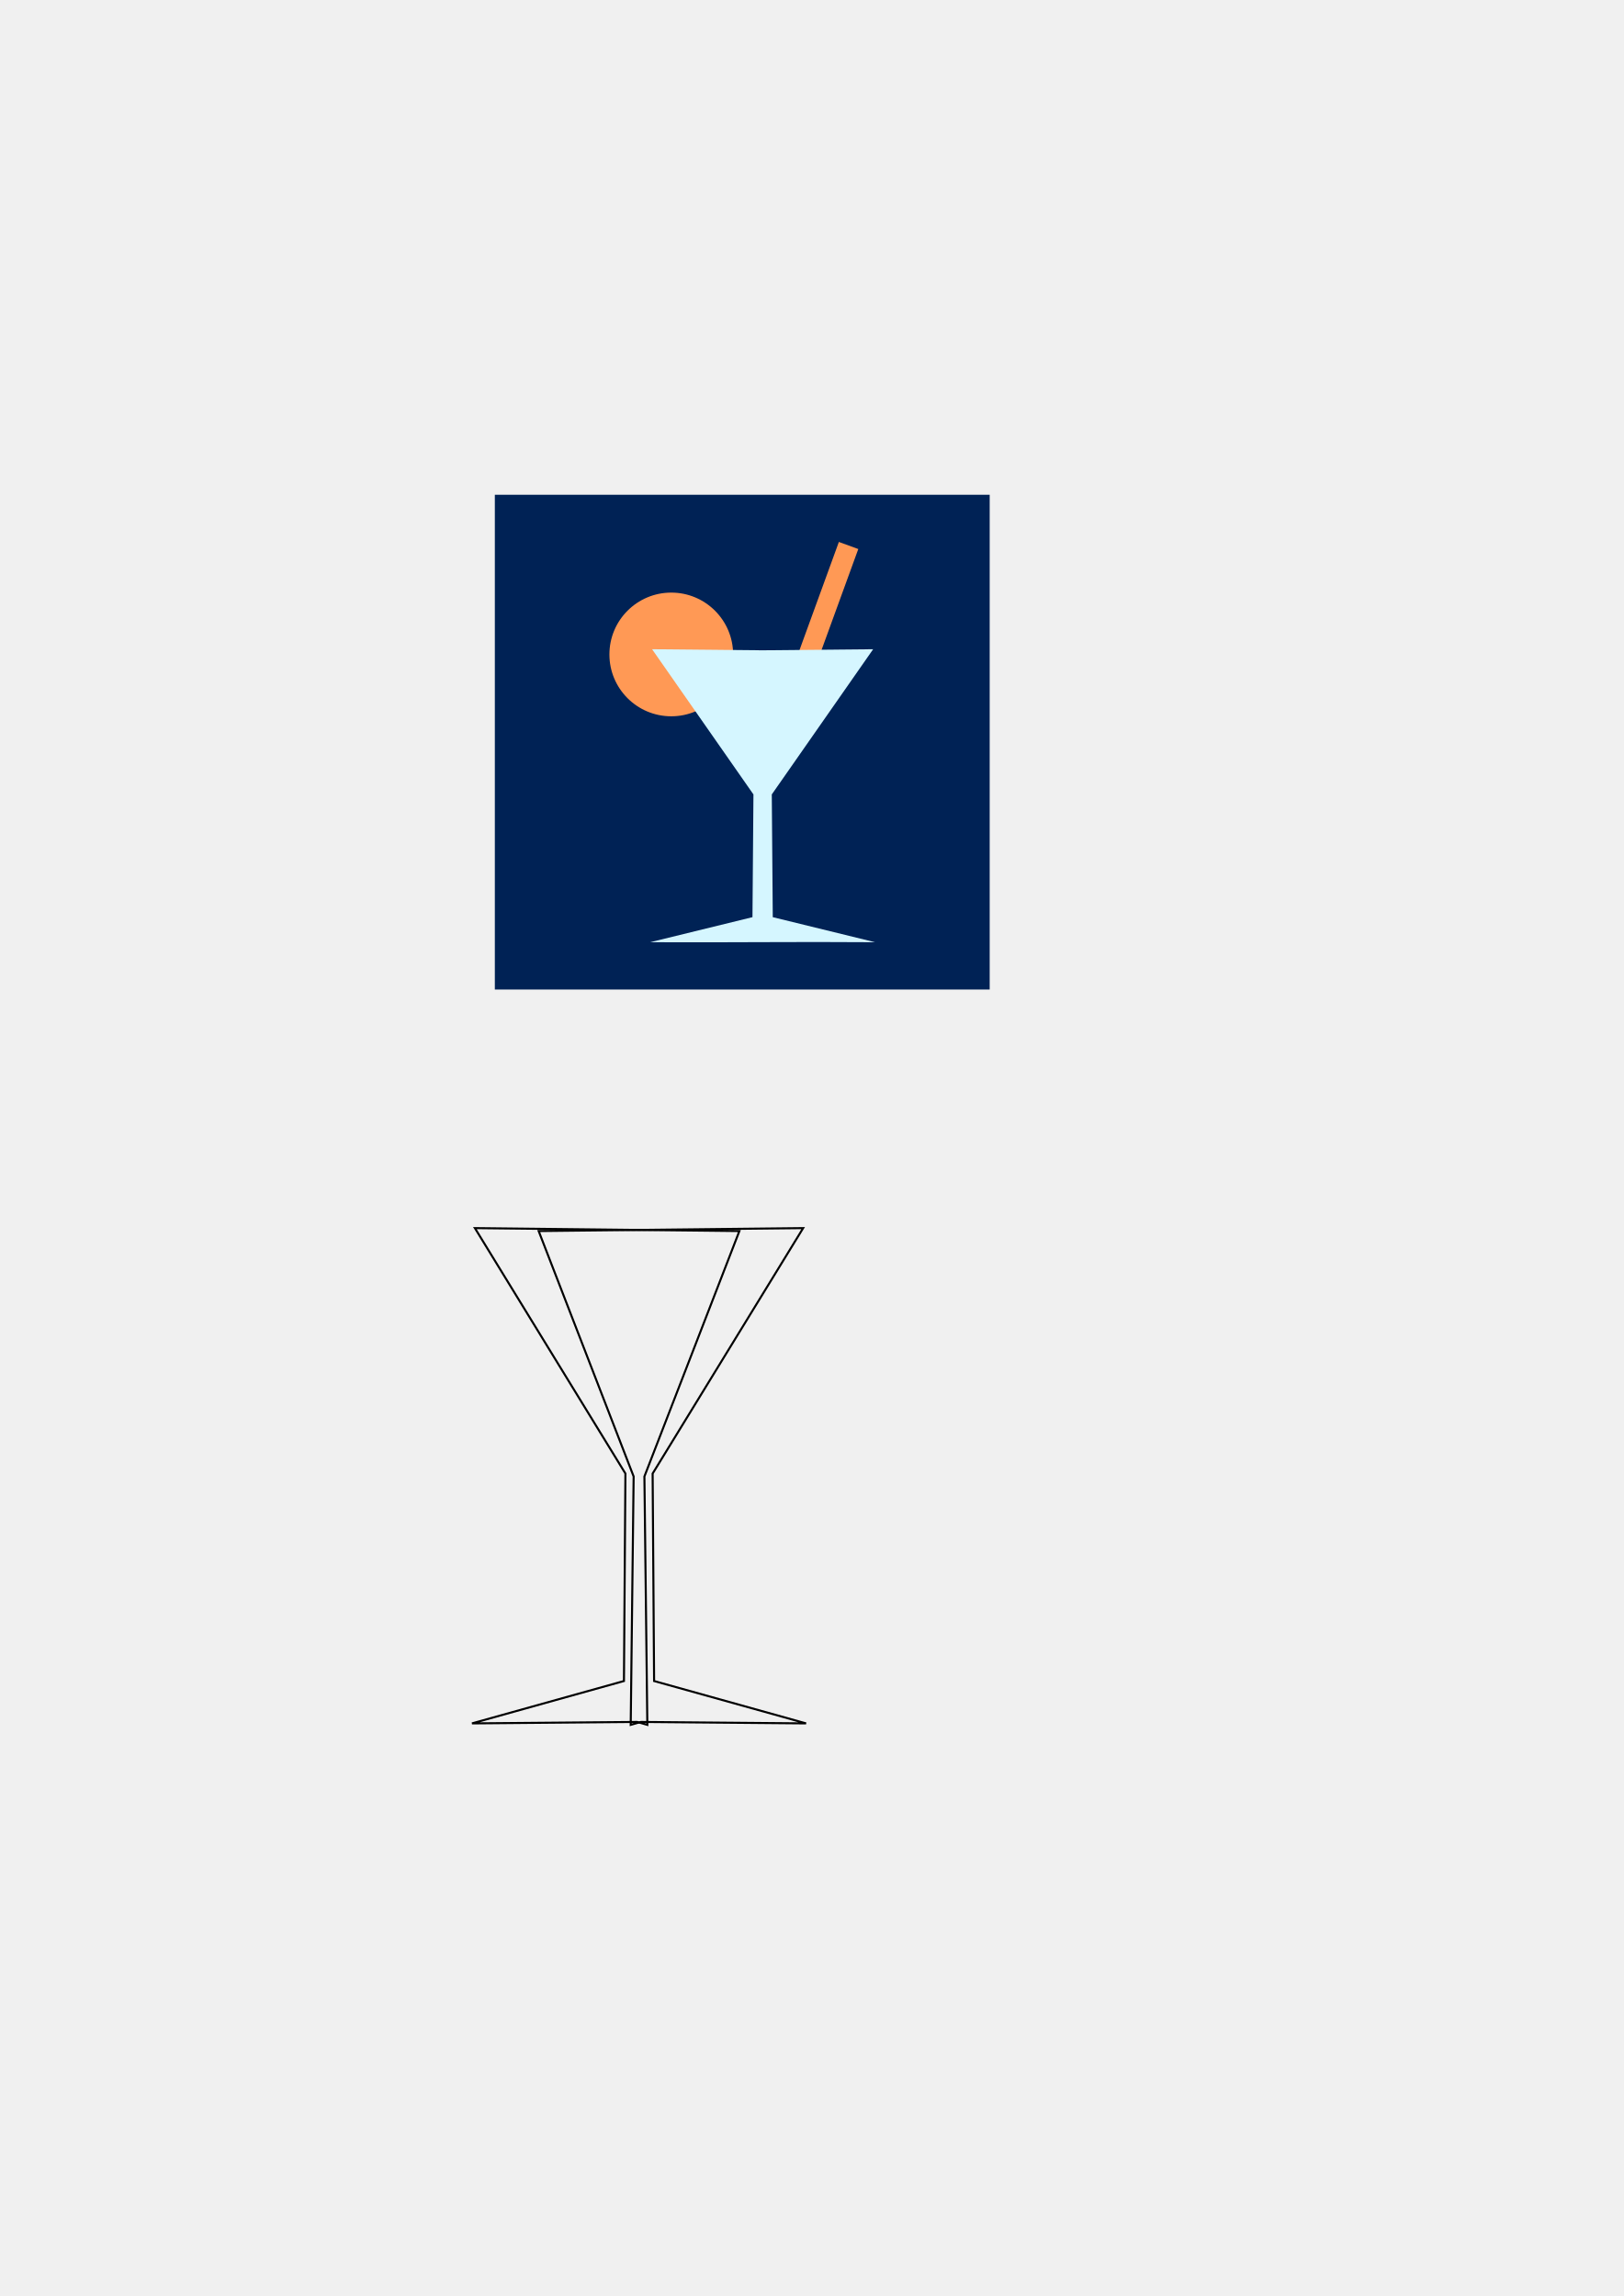
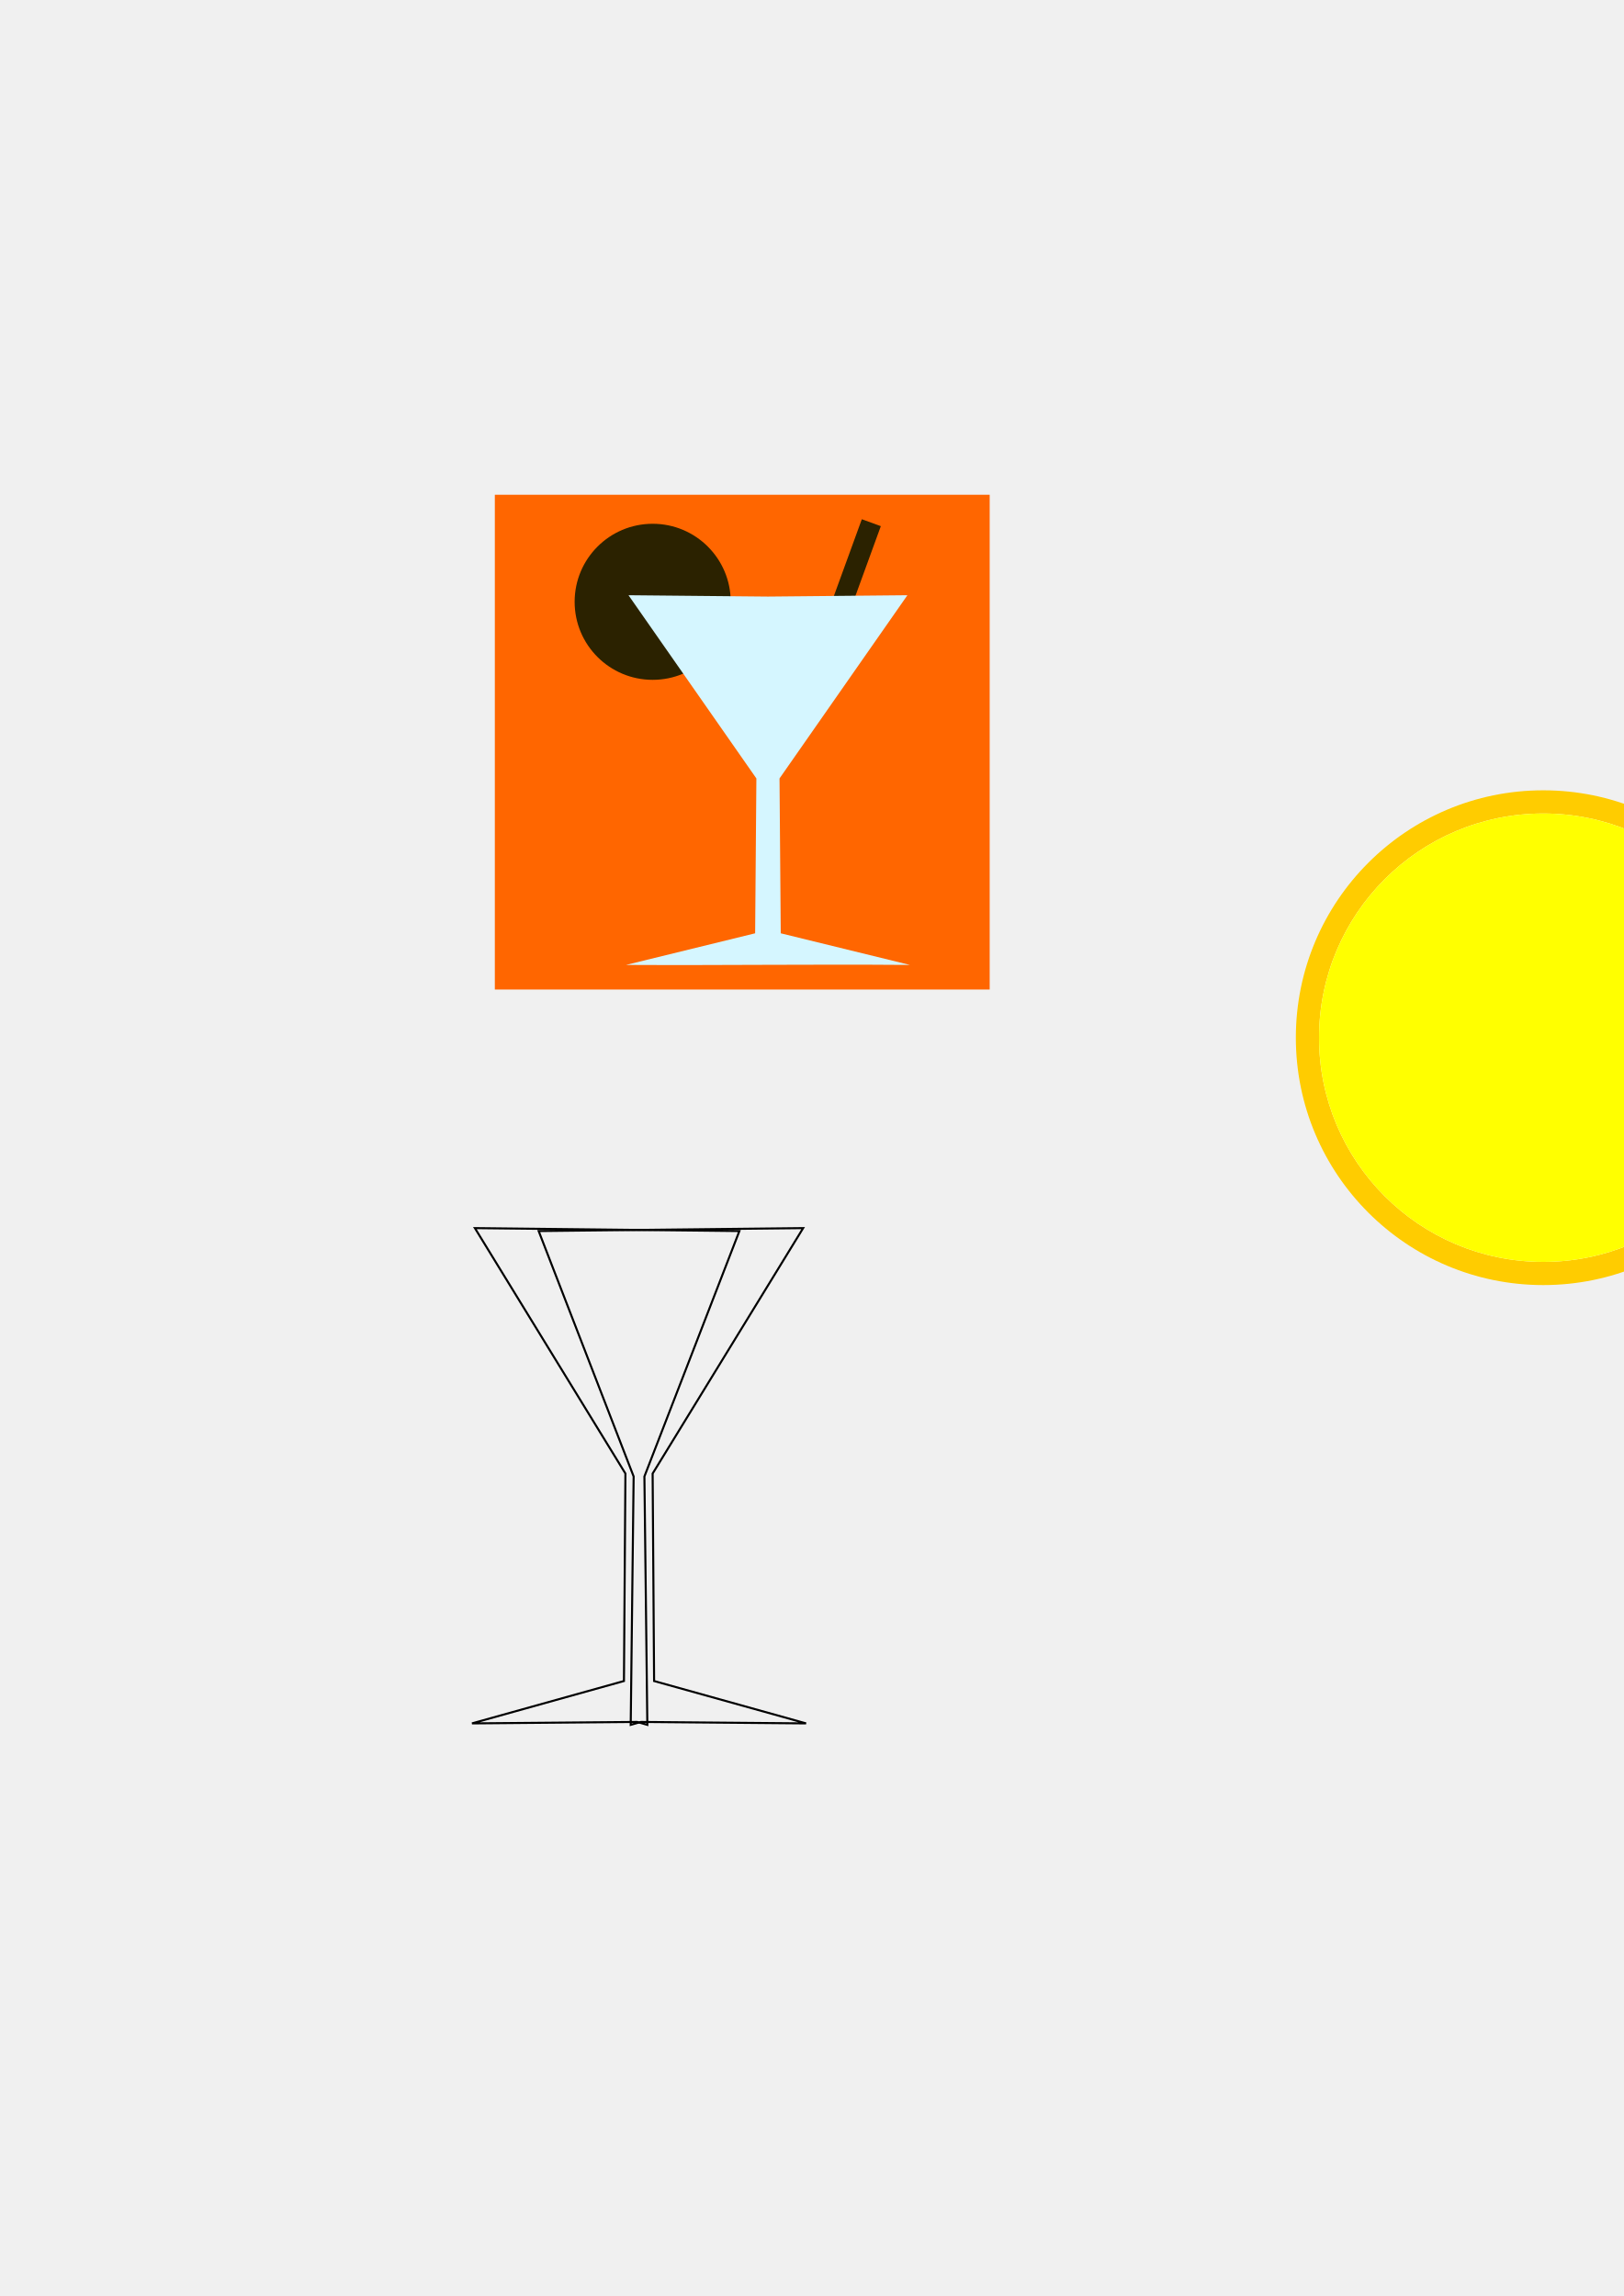
<svg xmlns="http://www.w3.org/2000/svg" id="svg8" version="1.1" viewBox="0 0 210 297" height="297mm" width="210mm">
  <defs id="defs2" />
  <g id="layer1">
-     <rect y="64" x="64" height="64" width="64" id="rect833" style="fill:#002255;stroke-width:0.661;stroke-linecap:round;stroke-linejoin:round" />
+     <rect y="64" x="64" height="64" width="64" id="rect833" style="fill:#ff6600;stroke-width:0.661;stroke-linecap:round;stroke-linejoin:round" />
    <path id="path837" d="m 82.399,222.741 -21.356,0.189 19.655,-5.481 0.189,-26.836 -19.466,-31.75 34.207,0.378 -12.284,31.75 0.378,32.128 z" style="fill:none;stroke:#000000;stroke-width:0.265px;stroke-linecap:butt;stroke-linejoin:miter;stroke-opacity:1" />
    <path style="fill:none;stroke:#000000;stroke-width:0.265px;stroke-linecap:butt;stroke-linejoin:miter;stroke-opacity:1" d="m 82.896,222.741 21.356,0.189 -19.655,-5.481 -0.189,-26.836 19.466,-31.75 -34.207,0.378 12.284,31.75 -0.378,32.128 z" id="path839" />
-     <g transform="translate(3.982513,1.54832)" id="g853">
-       <circle style="fill:#ff9955;stroke:none;stroke-width:0.661;stroke-linecap:round;stroke-linejoin:round" id="path846" cx="82.835" cy="83.108" r="8" />
-       <rect style="fill:#ff9955;fill-opacity:1;stroke:none;stroke-width:0.661;stroke-linecap:round;stroke-linejoin:round" id="rect848" width="2.673" height="30.469" x="121.658" y="28.669" transform="rotate(20.00378)" />
-       <path id="path841" style="fill:#d5f6ff;stroke:none;stroke-width:0.265px;stroke-linecap:butt;stroke-linejoin:miter;stroke-opacity:1" d="m 80.355,82.433 13.109,18.783 -0.127,15.876 -13.236,3.242 c 10.463,0.053 18.635,-0.081 29.099,0 L 95.963,117.092 95.836,101.215 108.945,82.433 94.65,82.571 Z" />
-     </g>
+     <circle r="10.094" cy="77.847" cx="84.414" id="path846" style="fill:#2b2200;stroke:none;stroke-width:0.661;stroke-linecap:round;stroke-linejoin:round" />
+     <rect transform="rotate(20.00378)" y="24.984" x="127.714" height="30.549" width="2.616" id="rect848" style="fill:#2b2200;fill-opacity:1;stroke:none;stroke-width:0.661;stroke-linecap:round;stroke-linejoin:round" />
+     <path d="m 81.285,76.995 16.541,23.7 -0.161,20.033 -16.702,4.091 c 13.203,0.067 23.514,-0.103 36.717,0 l -16.702,-4.091 -0.16,-20.033 16.541,-23.7 -18.037,0.175 z" style="fill:#d5f6ff;stroke:none;stroke-width:0.265px;stroke-linecap:butt;stroke-linejoin:miter;stroke-opacity:1" id="path841" />
+     <circle r="32" style="fill:#ffcc00;stroke:none;stroke-width:0.661;stroke-linecap:round;stroke-linejoin:round" id="circle885" cx="199.597" cy="134.231" />
+     <circle r="29" cy="134.231" cx="199.597" id="circle887" style="fill:#ffffff;stroke:none;stroke-width:0.661;stroke-linecap:round;stroke-linejoin:round" />
+     <circle cx="199.597" cy="134.231" r="29" style="fill:#ffff00;stroke:none;stroke-width:0.661;stroke-linecap:round;stroke-linejoin:round" id="circle889" />
  </g>
</svg>
